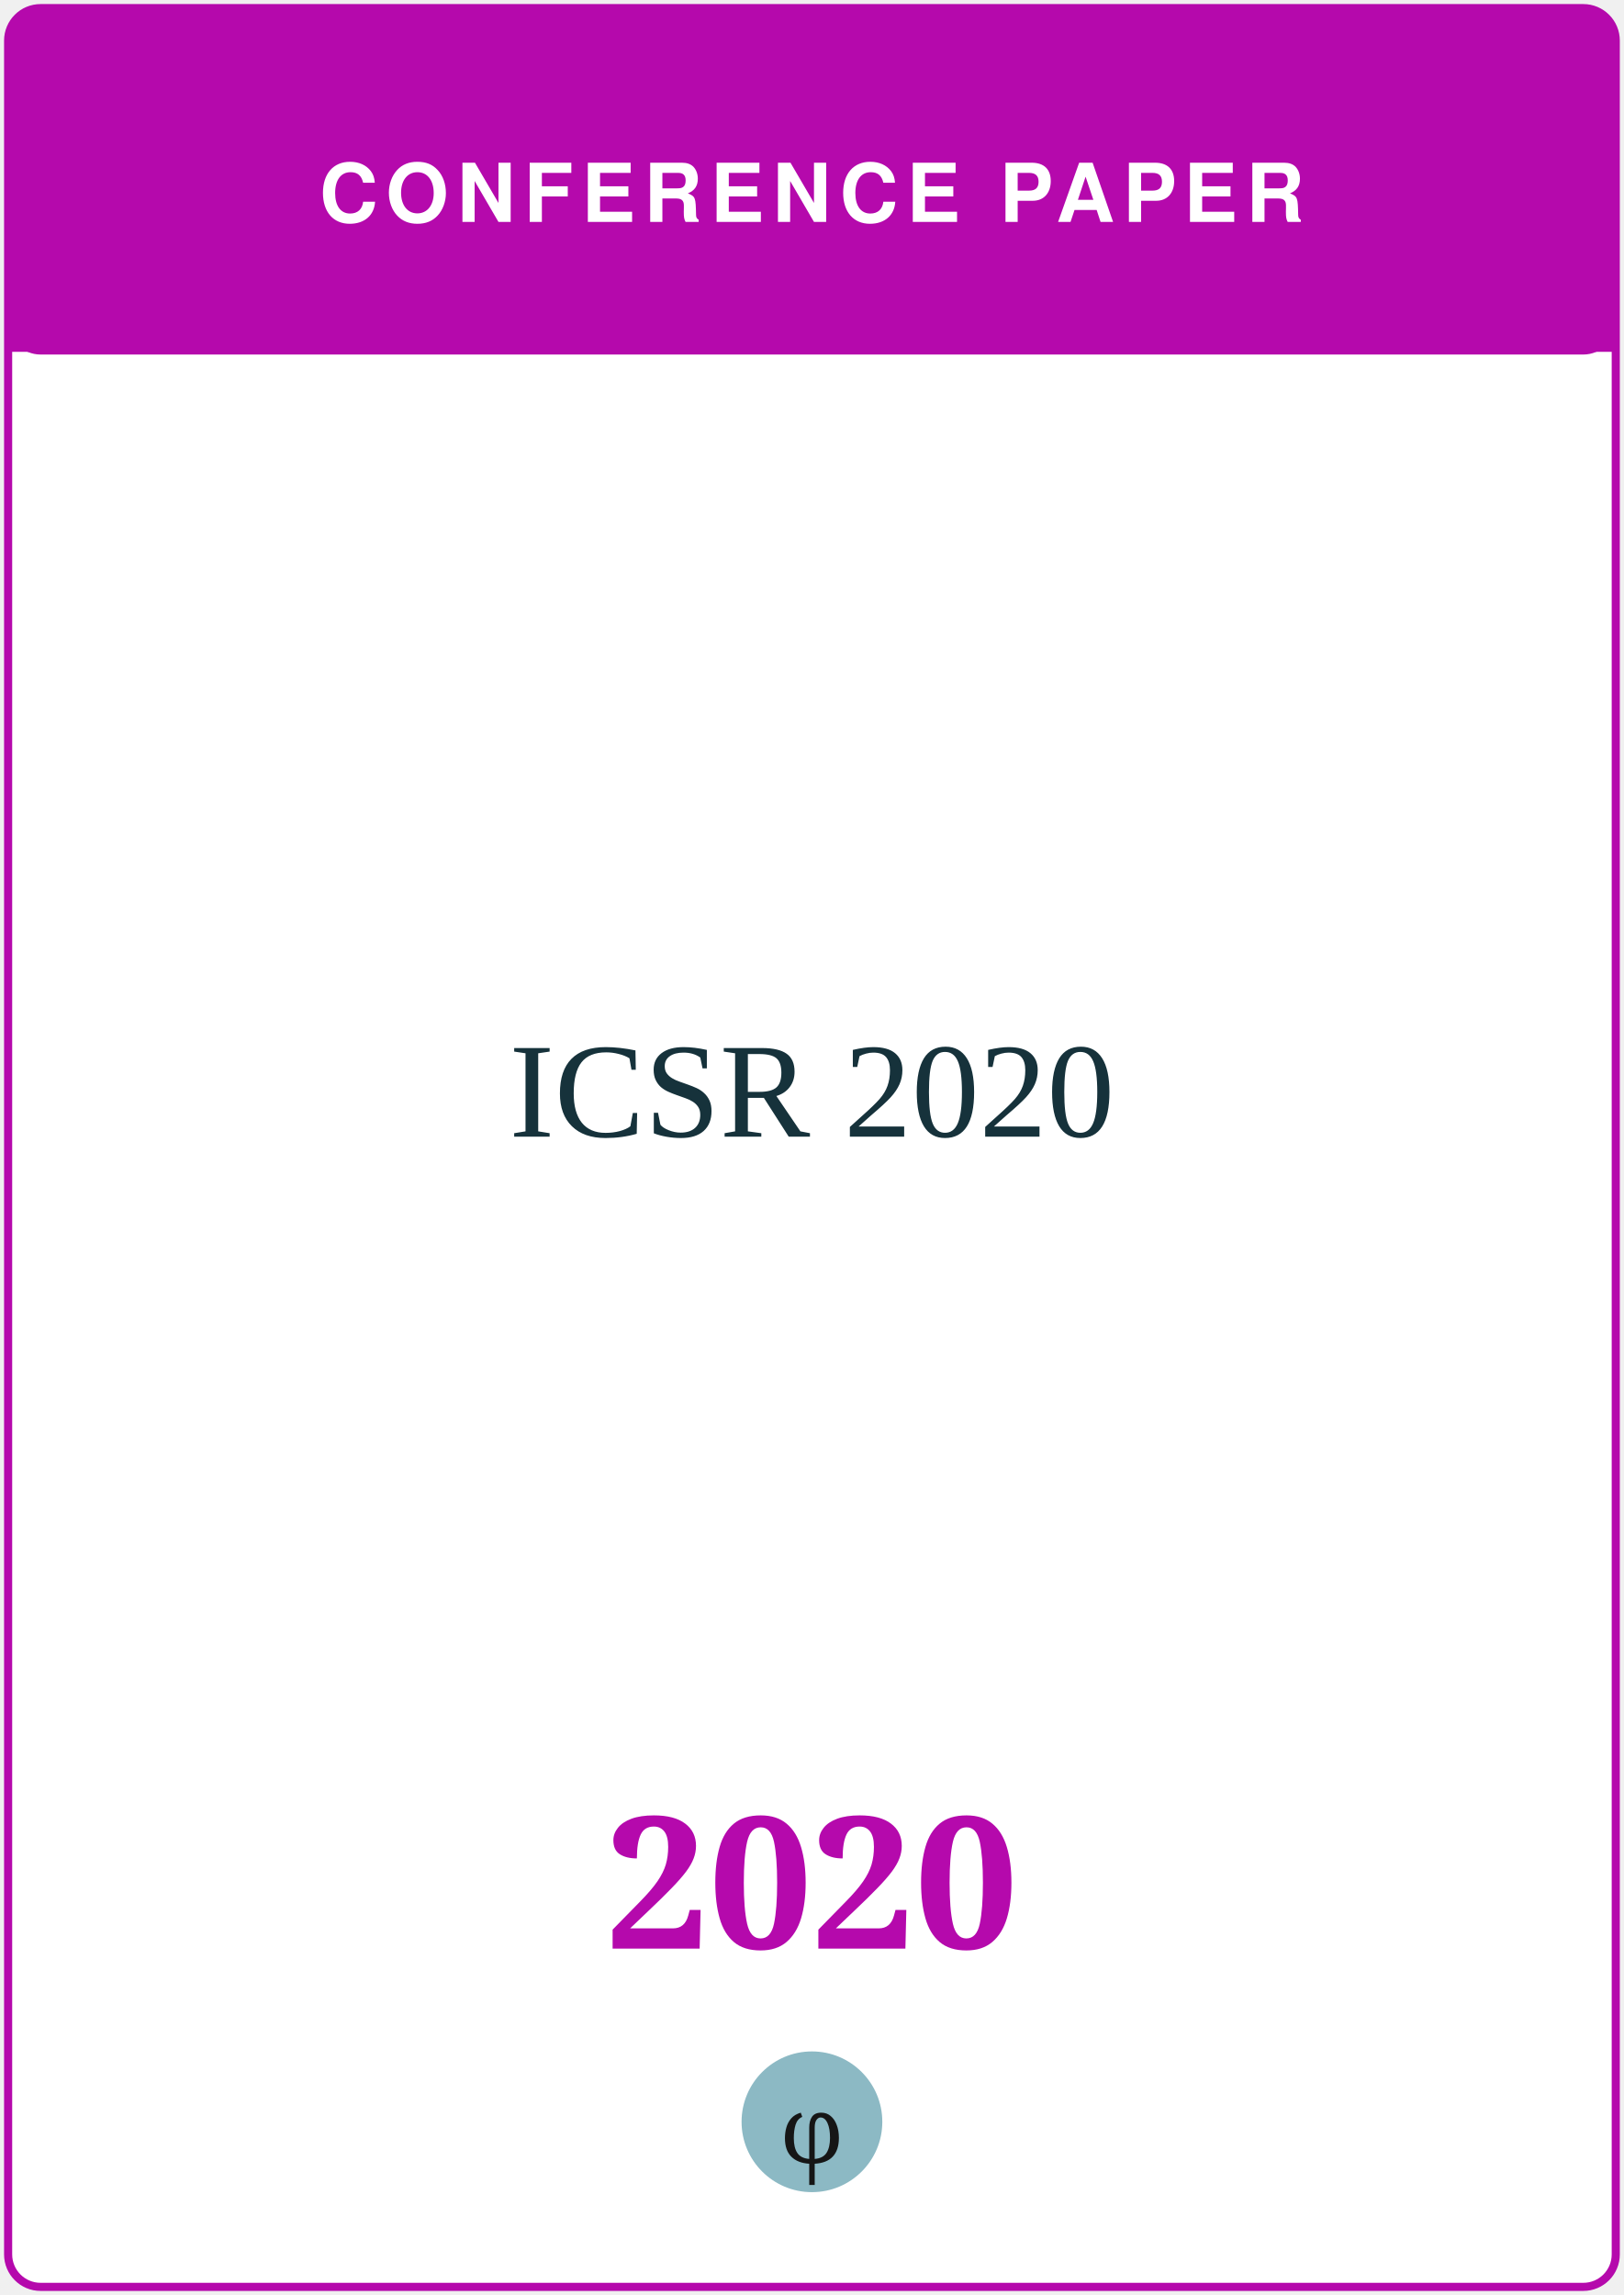
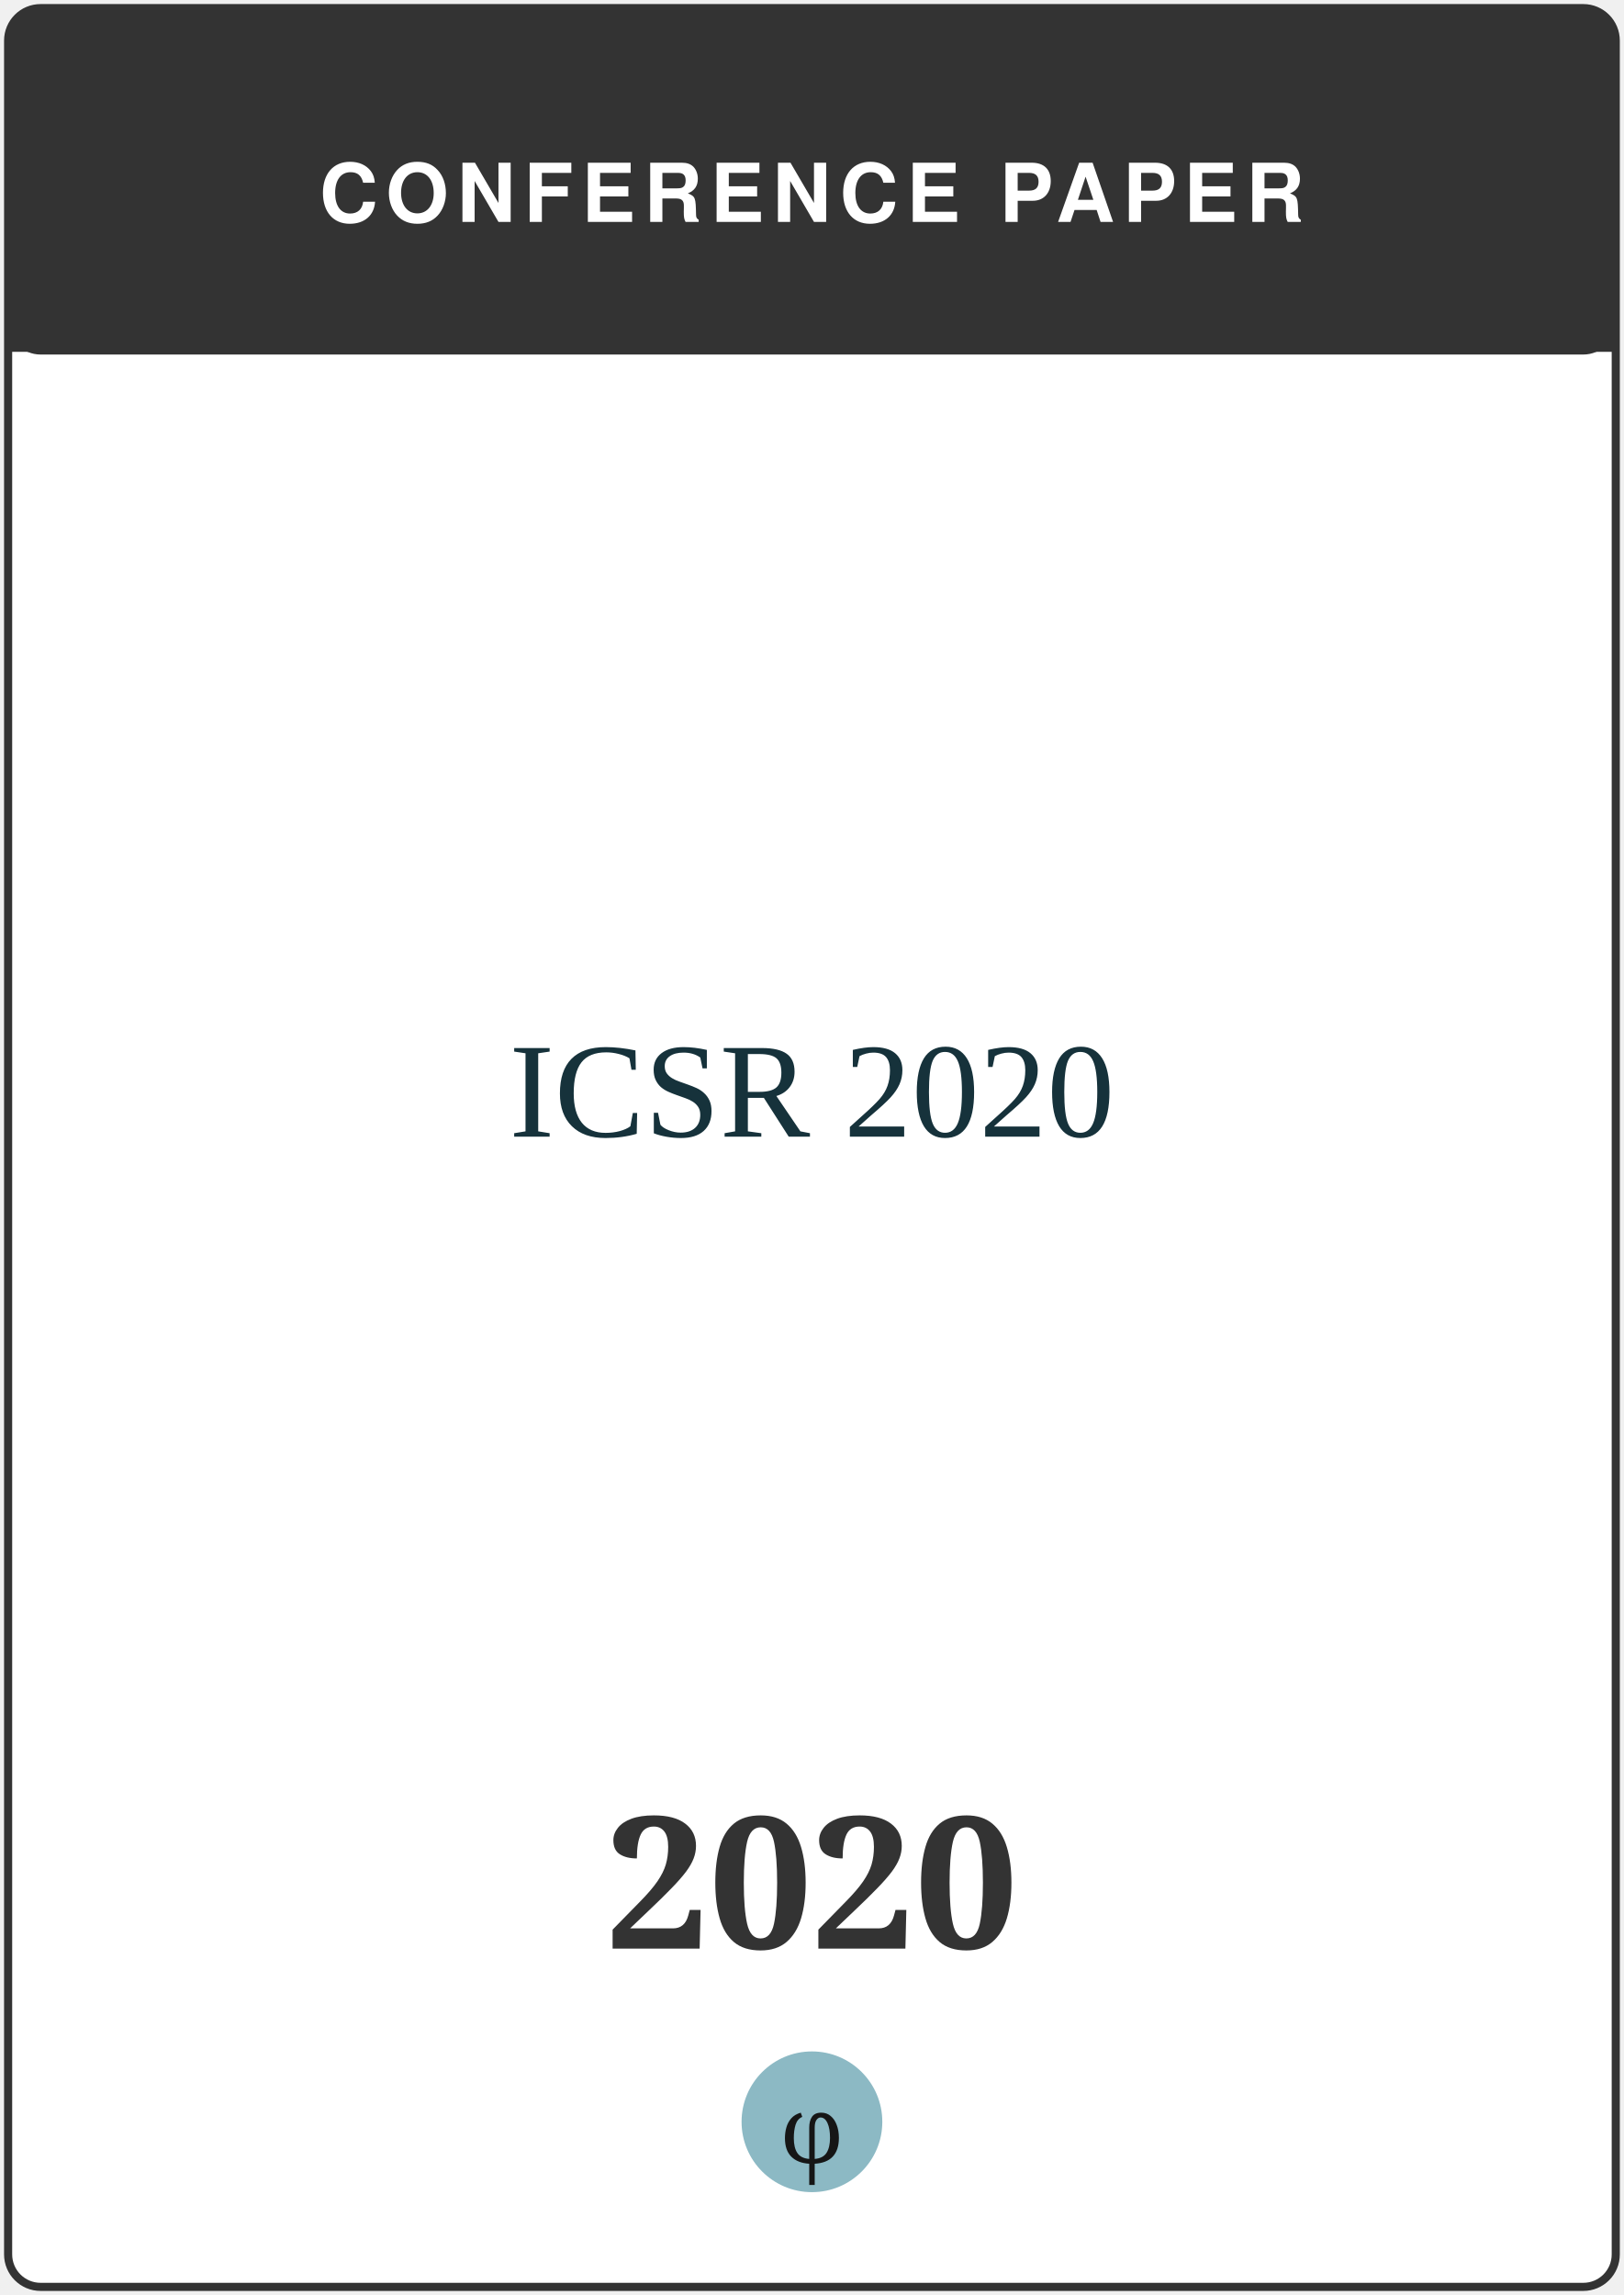
<svg xmlns="http://www.w3.org/2000/svg" viewBox="0 0 300 424" role="img" aria-label="ICSR 2020">
-   <rect x="1.5" y="1.5" width="297" height="421" rx="6" fill="#ffffff" stroke="#b509ac" stroke-width="1.5" />
-   <rect x="1.5" y="1.5" width="297" height="64" rx="6" fill="#b509ac" />
-   <rect x="1.5" y="40" width="297" height="25" fill="#b509ac" />
+   <rect x="1.5" y="1.5" width="297" height="421" rx="6" fill="#ffffff" stroke="#333333" stroke-width="1.5" />
+   <rect x="1.5" y="1.5" width="297" height="64" rx="6" fill="#333333" />
+   <rect x="1.5" y="40" width="297" height="25" fill="#333333" />
  <text x="150" y="41" text-anchor="middle" font-family="Helvetica, Arial, sans-serif" font-weight="700" font-size="15" letter-spacing="1.5" fill="#ffffff">CONFERENCE PAPER</text>
  <text x="150" y="210" text-anchor="middle" font-family="Georgia, 'Times New Roman', serif" font-size="25" fill="#16323b">ICSR 2020</text>
-   <text x="150" y="360" text-anchor="middle" font-family="Georgia, serif" font-weight="700" font-size="34" fill="#b509ac">2020</text>
+   <text x="150" y="360" text-anchor="middle" font-family="Georgia, serif" font-weight="700" font-size="34" fill="#333333">2020</text>
  <circle cx="150" cy="392" r="13" fill="#8cb9c4" />
  <text x="150" y="393" text-anchor="middle" font-family="Georgia, serif" font-size="17" fill="#161616" dominant-baseline="central">φ</text>
</svg>
